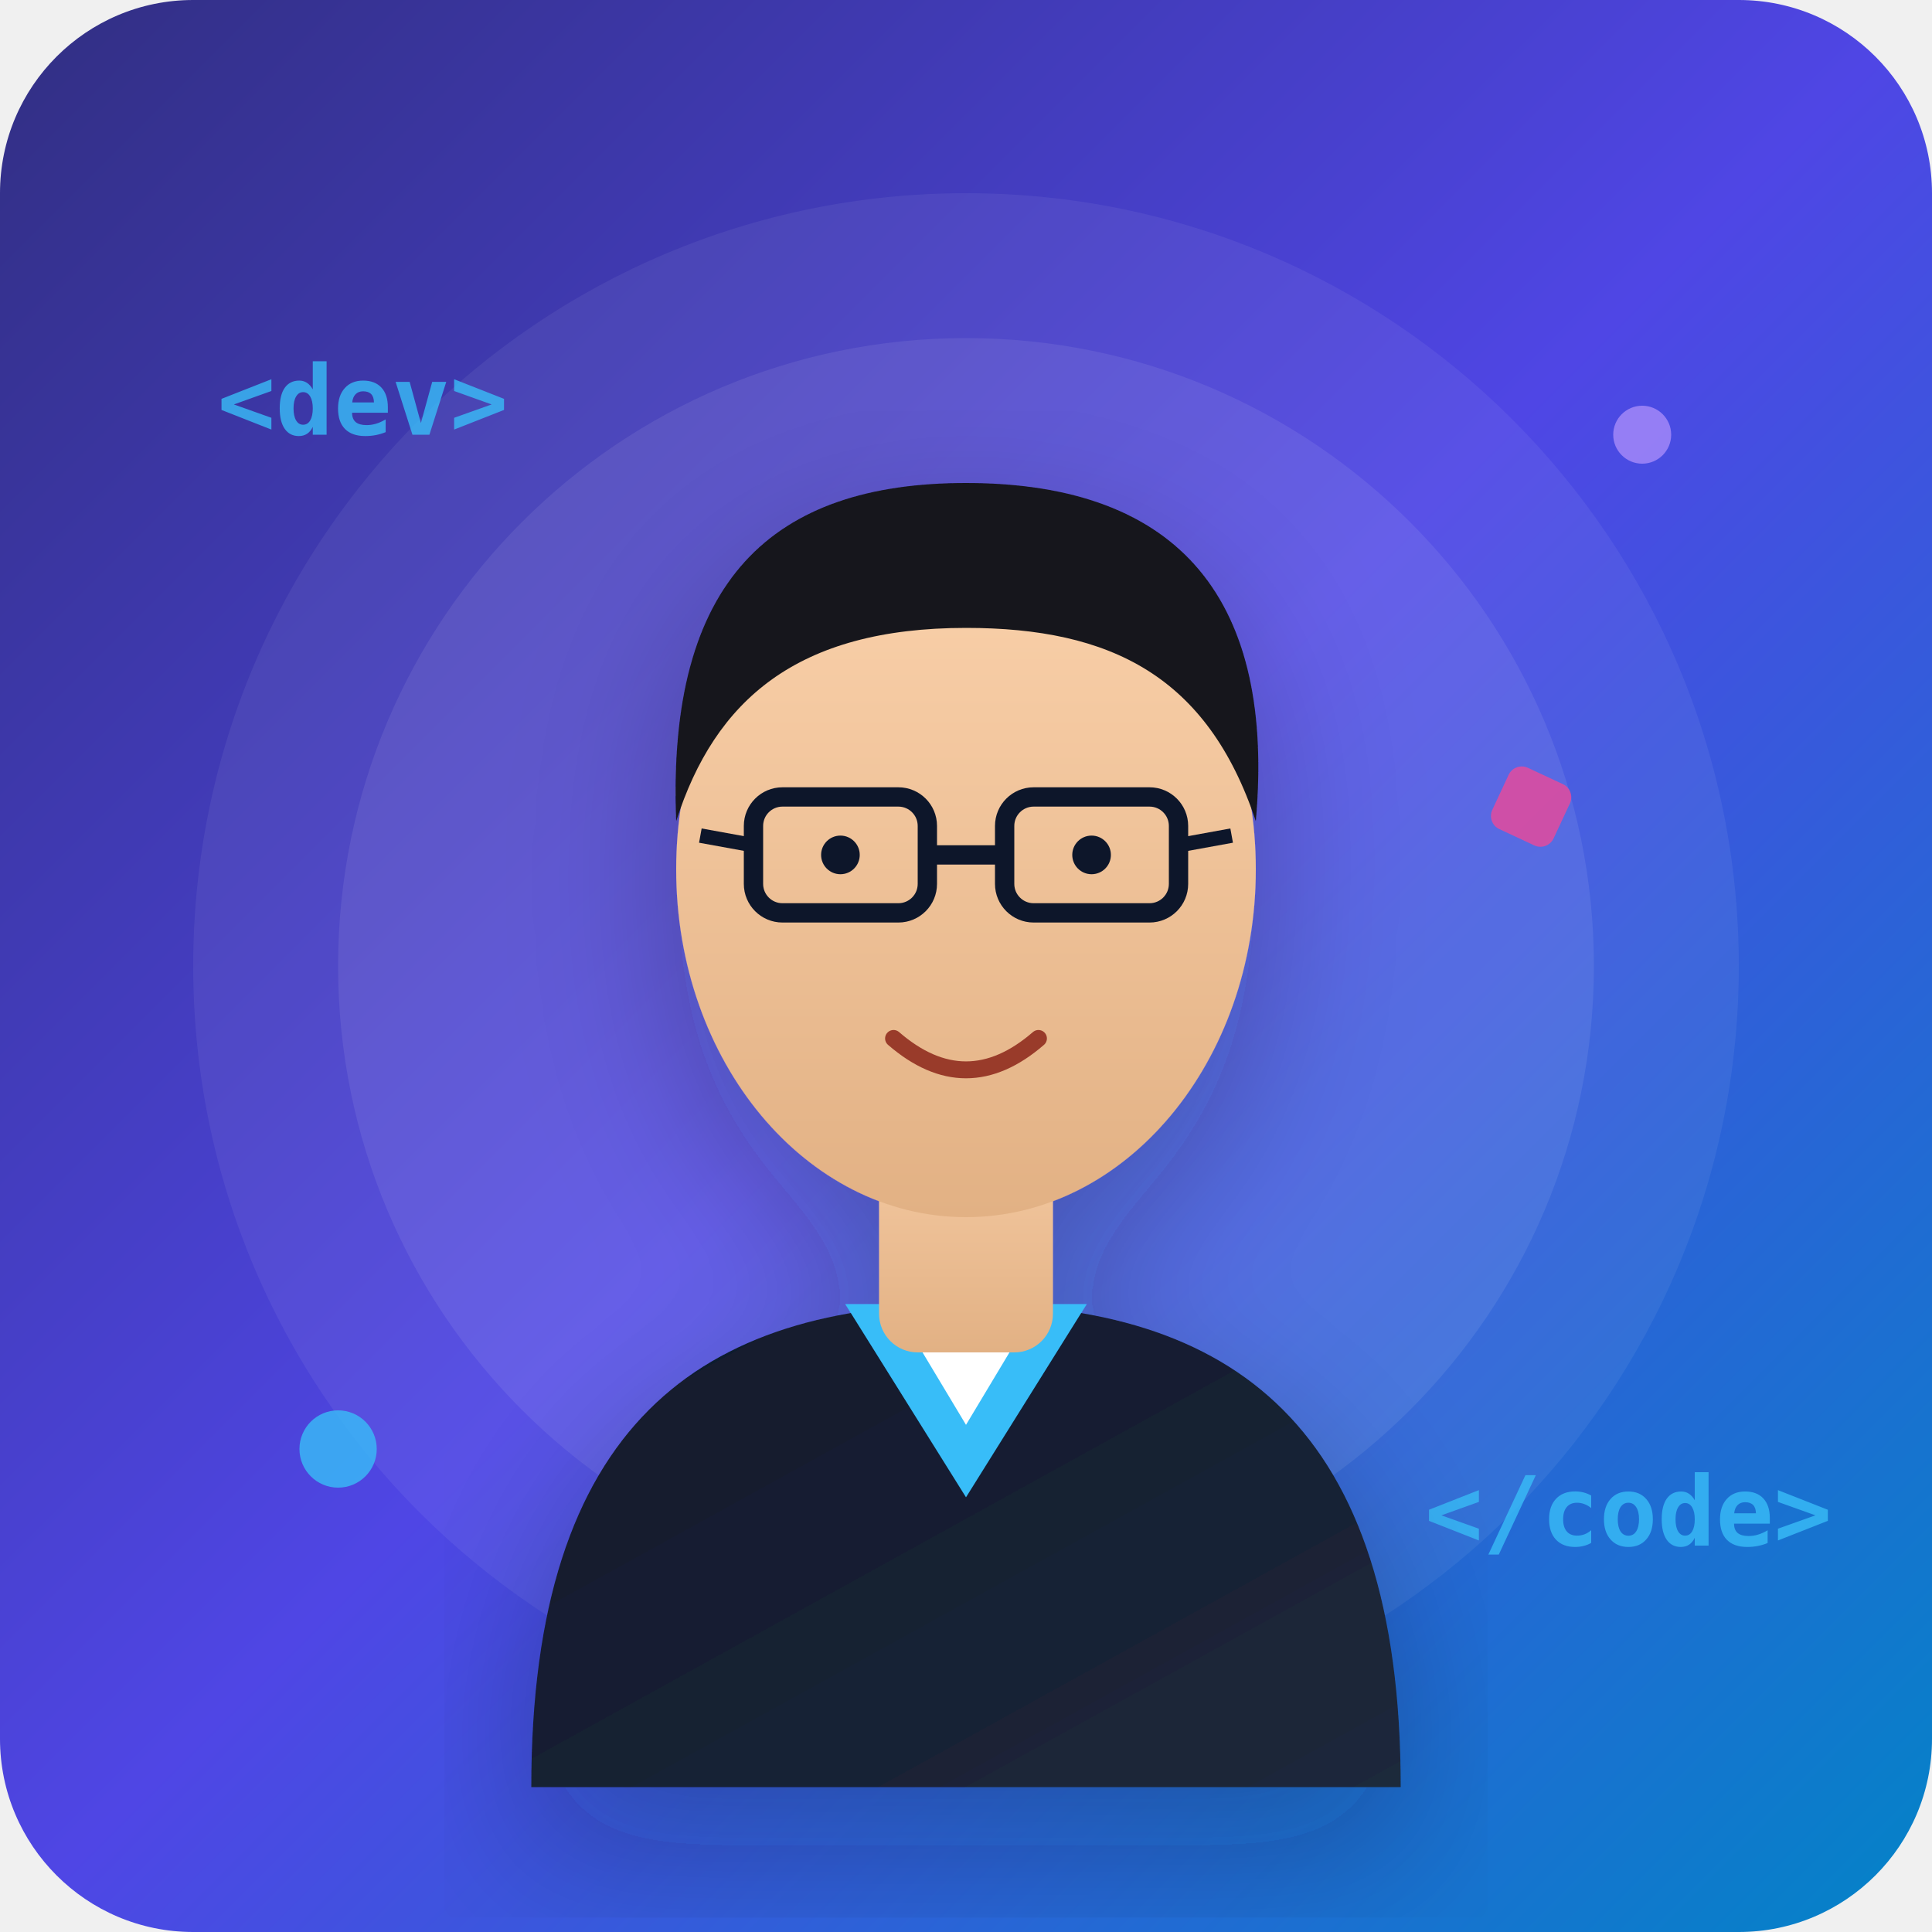
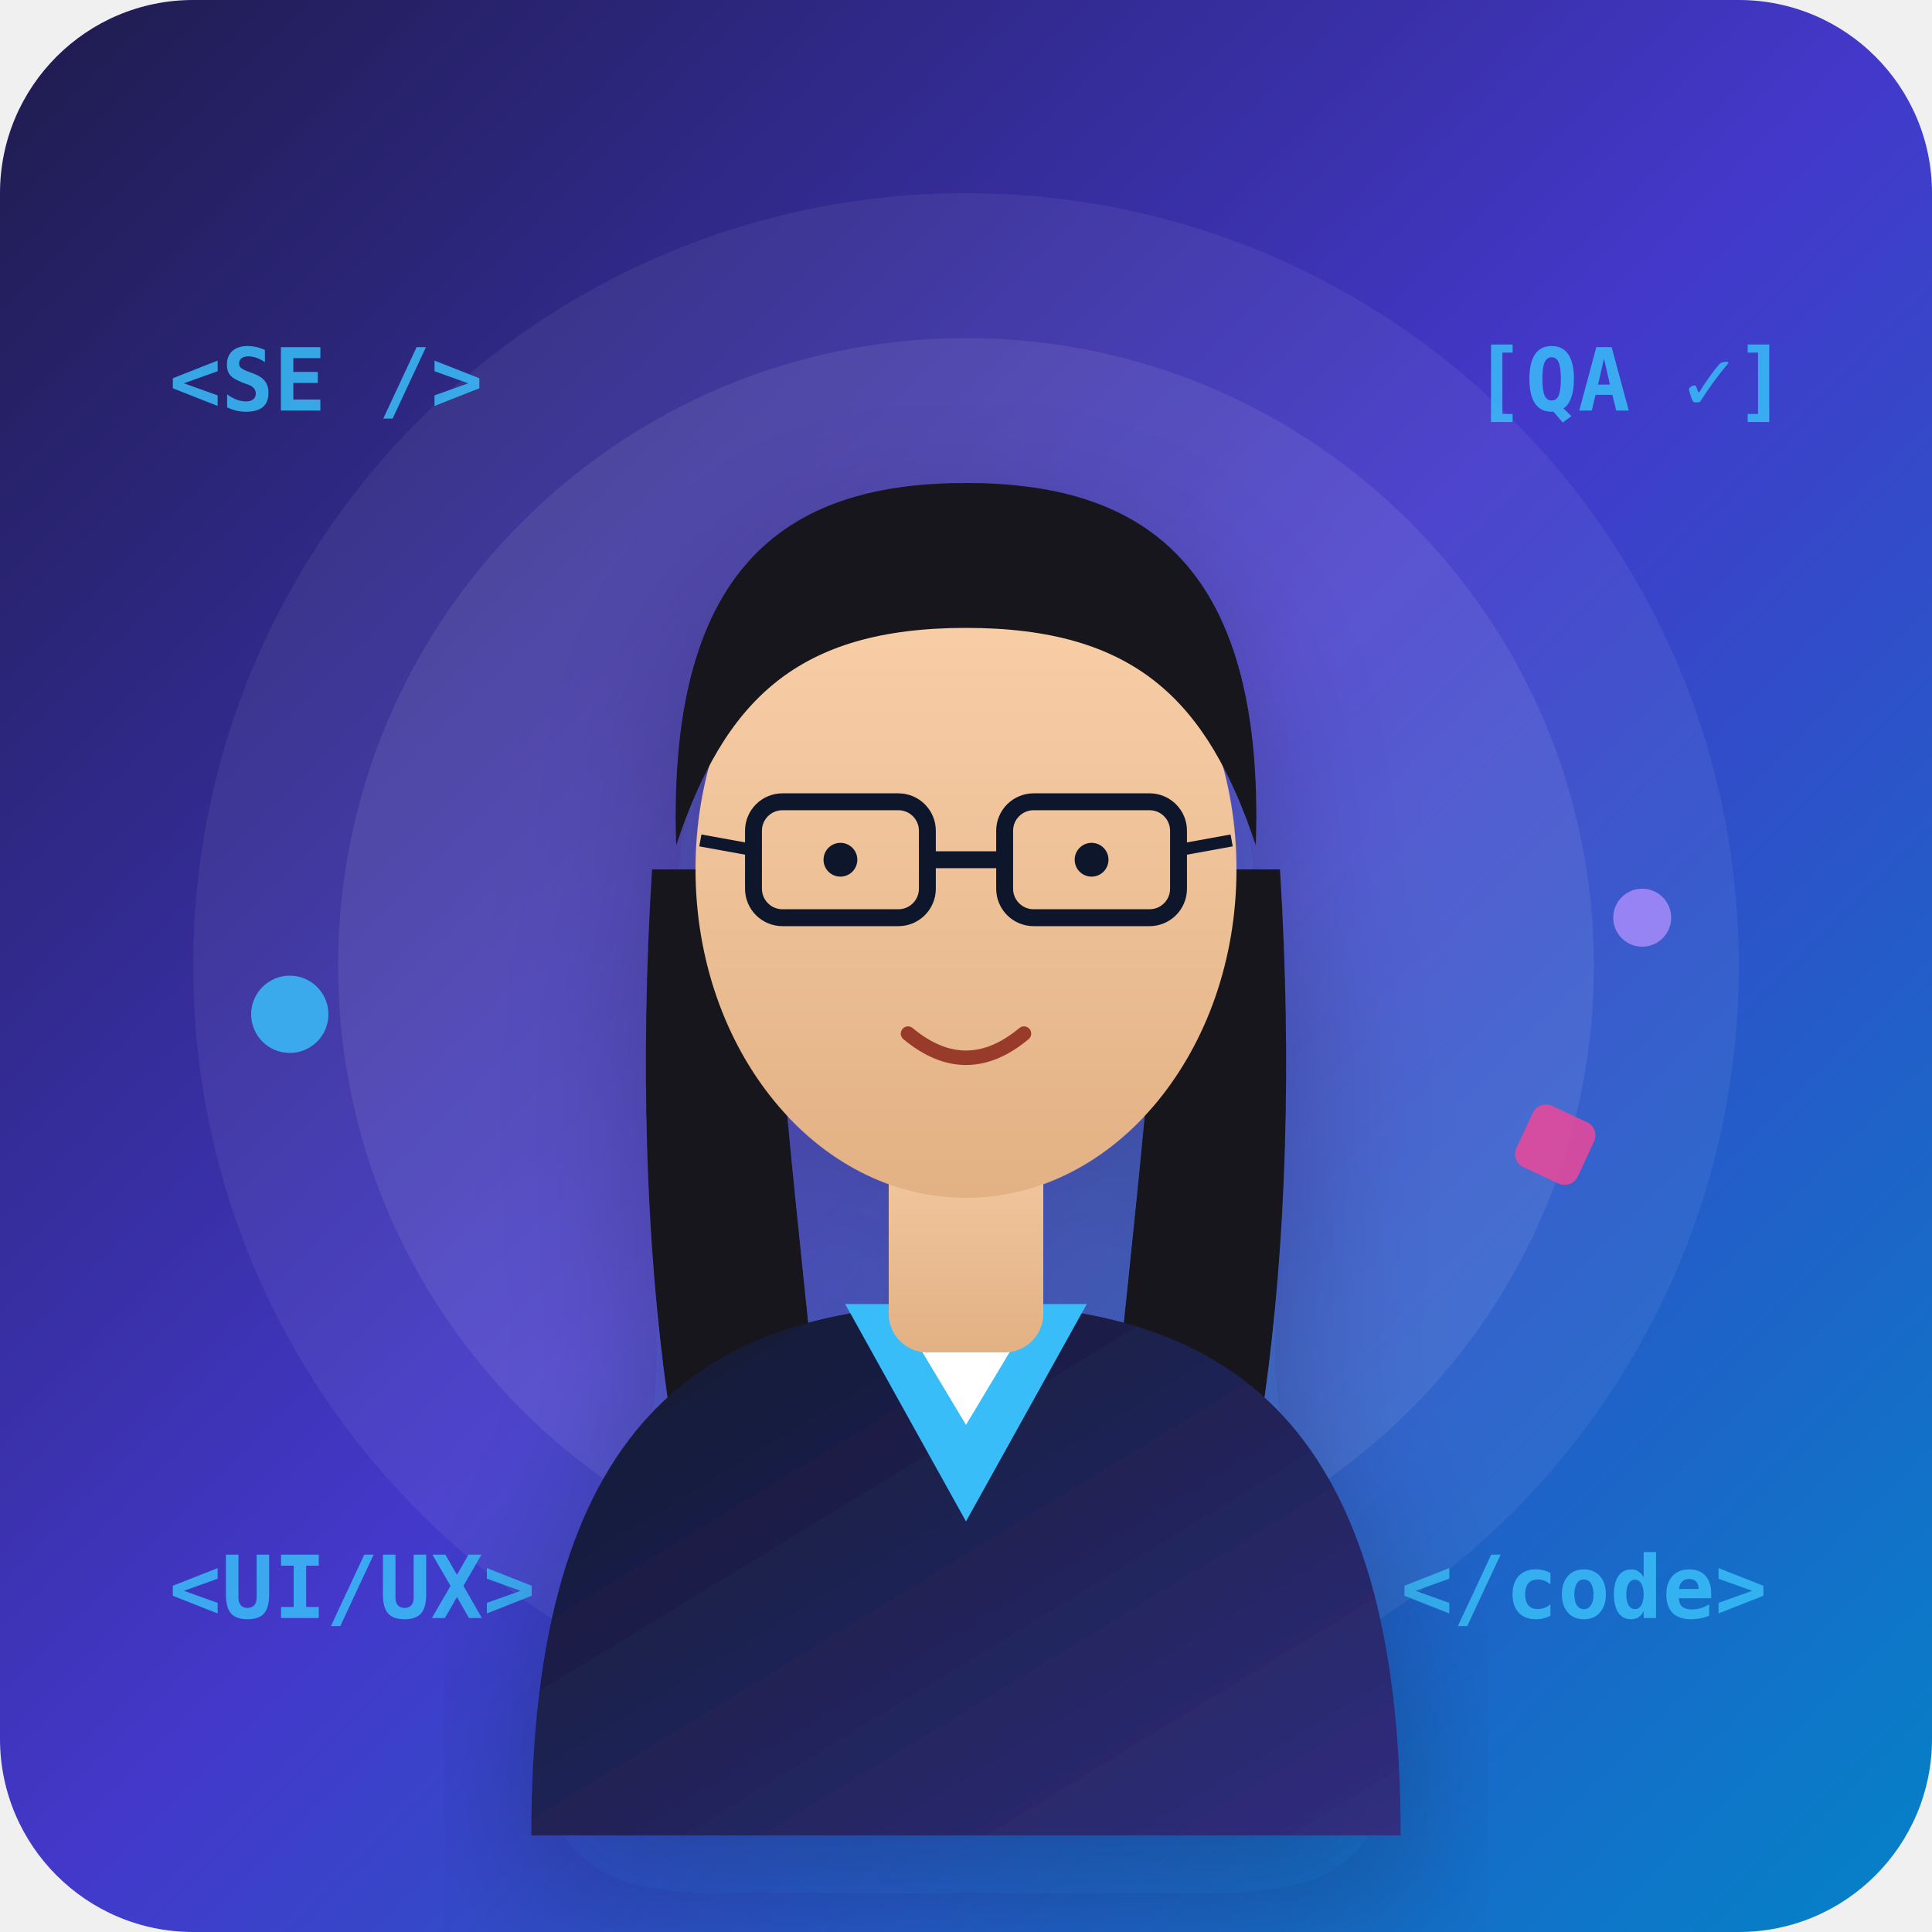
<svg xmlns="http://www.w3.org/2000/svg" viewBox="0 0 400 400" width="100%" height="100%">
  <defs>
    <linearGradient id="bgGrad" x1="0%" y1="0%" x2="100%" y2="100%">
-       <stop offset="0%" stop-color="#312e81" />
-       <stop offset="50%" stop-color="#4f46e5" />
+       <stop offset="0%" stop-color="#1e1b4b" />
+       <stop offset="50%" stop-color="#4338ca" />
      <stop offset="100%" stop-color="#0284c7" />
    </linearGradient>
    <linearGradient id="skinGrad" x1="0%" y1="0%" x2="0%" y2="100%">
      <stop offset="0%" stop-color="#fbd2ac" />
      <stop offset="100%" stop-color="#e2b184" />
    </linearGradient>
    <linearGradient id="shirtGrad" x1="0%" y1="0%" x2="100%" y2="100%">
      <stop offset="0%" stop-color="#0f172a" />
-       <stop offset="100%" stop-color="#1e293b" />
+       <stop offset="100%" stop-color="#312e81" />
    </linearGradient>
    <filter id="shadow" x="-10%" y="-10%" width="120%" height="120%">
      <feDropShadow dx="0" dy="12" stdDeviation="16" flood-color="#0f172a" flood-opacity="0.25" />
    </filter>
  </defs>
  <rect width="400" height="400" rx="40" fill="url(#bgGrad)" />
  <circle cx="200" cy="200" r="160" fill="#ffffff" opacity="0.06" />
  <circle cx="200" cy="200" r="130" fill="#ffffff" opacity="0.08" />
-   <g fill="#38bdf8" opacity="0.8">
-     <text x="45" y="90" font-family="monospace" font-size="20" font-weight="bold">&lt;dev&gt;</text>
-     <text x="295" y="320" font-family="monospace" font-size="20" font-weight="bold">&lt;/code&gt;</text>
-     <circle cx="340" cy="90" r="6" fill="#a78bfa" />
-     <circle cx="70" cy="300" r="8" fill="#38bdf8" />
-     <rect x="310" y="160" width="14" height="14" rx="3" fill="#ec4899" transform="rotate(25 317 167)" />
+   <g fill="#38bdf8" opacity="0.85">
+     <text x="35" y="85" font-family="monospace" font-size="18" font-weight="bold">&lt;SE /&gt;</text>
+     <text x="305" y="85" font-family="monospace" font-size="18" font-weight="bold">[QA ✓]</text>
+     <text x="35" y="335" font-family="monospace" font-size="18" font-weight="bold">&lt;UI/UX&gt;</text>
+     <text x="290" y="335" font-family="monospace" font-size="18" font-weight="bold">&lt;/code&gt;</text>
+     <circle cx="340" cy="190" r="6" fill="#a78bfa" />
+     <circle cx="60" cy="210" r="8" fill="#38bdf8" />
+     <rect x="315" y="230" width="14" height="14" rx="3" fill="#ec4899" transform="rotate(25 322 237)" />
  </g>
  <g filter="url(#shadow)">
-     <path d="M110 370 C110 295, 145 270, 200 270 C255 270, 290 295, 290 370 Z" fill="url(#shirtGrad)" />
-     <polygon points="175,270 225,270 200,310" fill="#38bdf8" />
+     <path d="M135 180 C130 260, 140 330, 160 360 C165 365, 175 350, 170 300 C165 250, 160 210, 160 180 Z" fill="#18181b" />
+     <path d="M265 180 C270 260, 260 330, 240 360 C235 365, 225 350, 230 300 C235 250, 240 210, 240 180 Z" fill="#18181b" />
+     <path d="M110 380 C110 295, 145 270, 200 270 C255 270, 290 295, 290 380 Z" fill="url(#shirtGrad)" />
+     <polygon points="175,270 225,270 200,315" fill="#38bdf8" />
    <polygon points="185,270 215,270 200,295" fill="#ffffff" />
-     <rect x="182" y="220" width="36" height="60" rx="8" fill="url(#skinGrad)" />
-     <ellipse cx="200" cy="180" rx="60" ry="72" fill="url(#skinGrad)" />
-     <path d="M140 170 C138 120, 160 100, 200 100 C245 100, 264 125, 260 170 C250 140, 230 130, 200 130 C165 130, 148 145, 140 170 Z" fill="#18181b" />
-     <rect x="156" y="165" width="36" height="24" rx="6" fill="none" stroke="#0f172a" stroke-width="4" />
-     <rect x="208" y="165" width="36" height="24" rx="6" fill="none" stroke="#0f172a" stroke-width="4" />
-     <line x1="192" y1="177" x2="208" y2="177" stroke="#0f172a" stroke-width="4" />
-     <line x1="145" y1="173" x2="156" y2="175" stroke="#0f172a" stroke-width="3" />
-     <line x1="244" y1="175" x2="255" y2="173" stroke="#0f172a" stroke-width="3" />
-     <circle cx="174" cy="177" r="4" fill="#0f172a" />
-     <circle cx="226" cy="177" r="4" fill="#0f172a" />
-     <path d="M185 215 Q200 228 215 215" fill="none" stroke="#993b2a" stroke-width="3.5" stroke-linecap="round" />
+     <rect x="184" y="220" width="32" height="60" rx="8" fill="url(#skinGrad)" />
+     <ellipse cx="200" cy="180" rx="56" ry="68" fill="url(#skinGrad)" />
+     <path d="M140 175 C138 115, 165 100, 200 100 C235 100, 262 115, 260 175 C250 145, 235 130, 200 130 C165 130, 150 145, 140 175 Z" fill="#18181b" />
+     <rect x="156" y="166" width="36" height="24" rx="6" fill="none" stroke="#0f172a" stroke-width="3.5" />
+     <rect x="208" y="166" width="36" height="24" rx="6" fill="none" stroke="#0f172a" stroke-width="3.5" />
+     <line x1="192" y1="178" x2="208" y2="178" stroke="#0f172a" stroke-width="3.5" />
+     <line x1="145" y1="174" x2="156" y2="176" stroke="#0f172a" stroke-width="2.5" />
+     <line x1="244" y1="176" x2="255" y2="174" stroke="#0f172a" stroke-width="2.5" />
+     <circle cx="174" cy="178" r="3.5" fill="#0f172a" />
+     <circle cx="226" cy="178" r="3.5" fill="#0f172a" />
+     <path d="M188 214 Q200 224 212 214" fill="none" stroke="#993b2a" stroke-width="3" stroke-linecap="round" />
  </g>
</svg>
